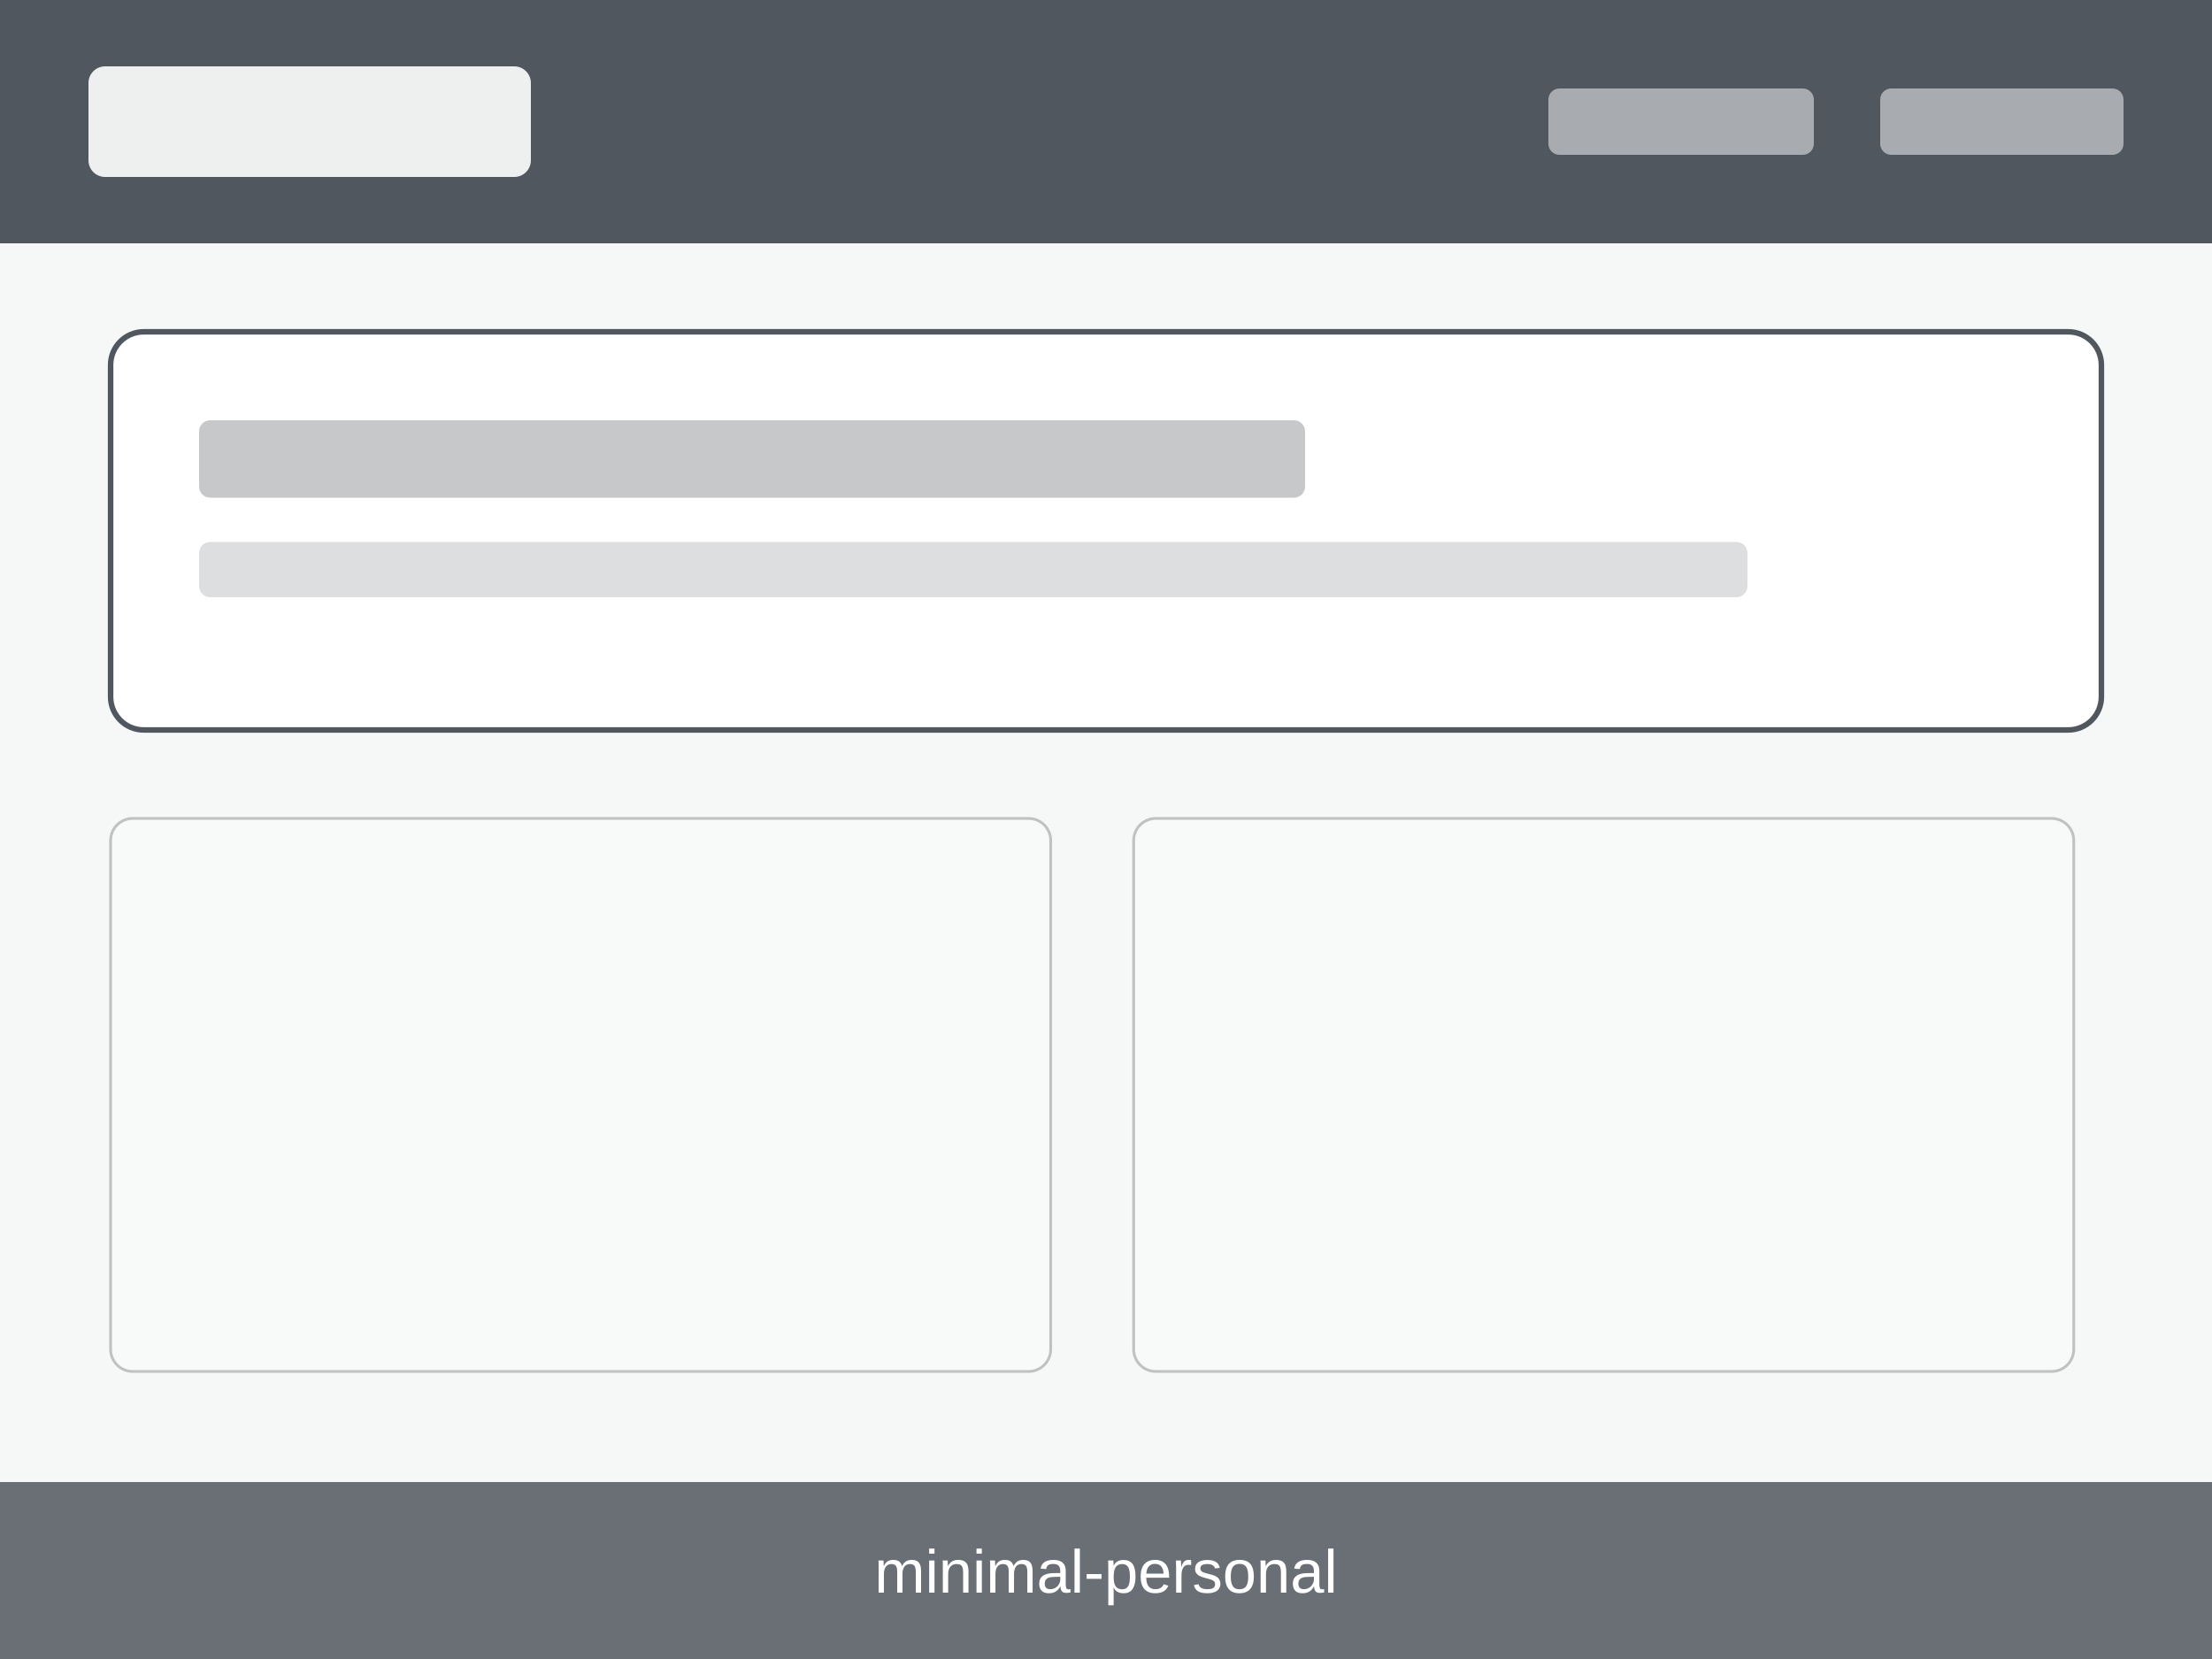
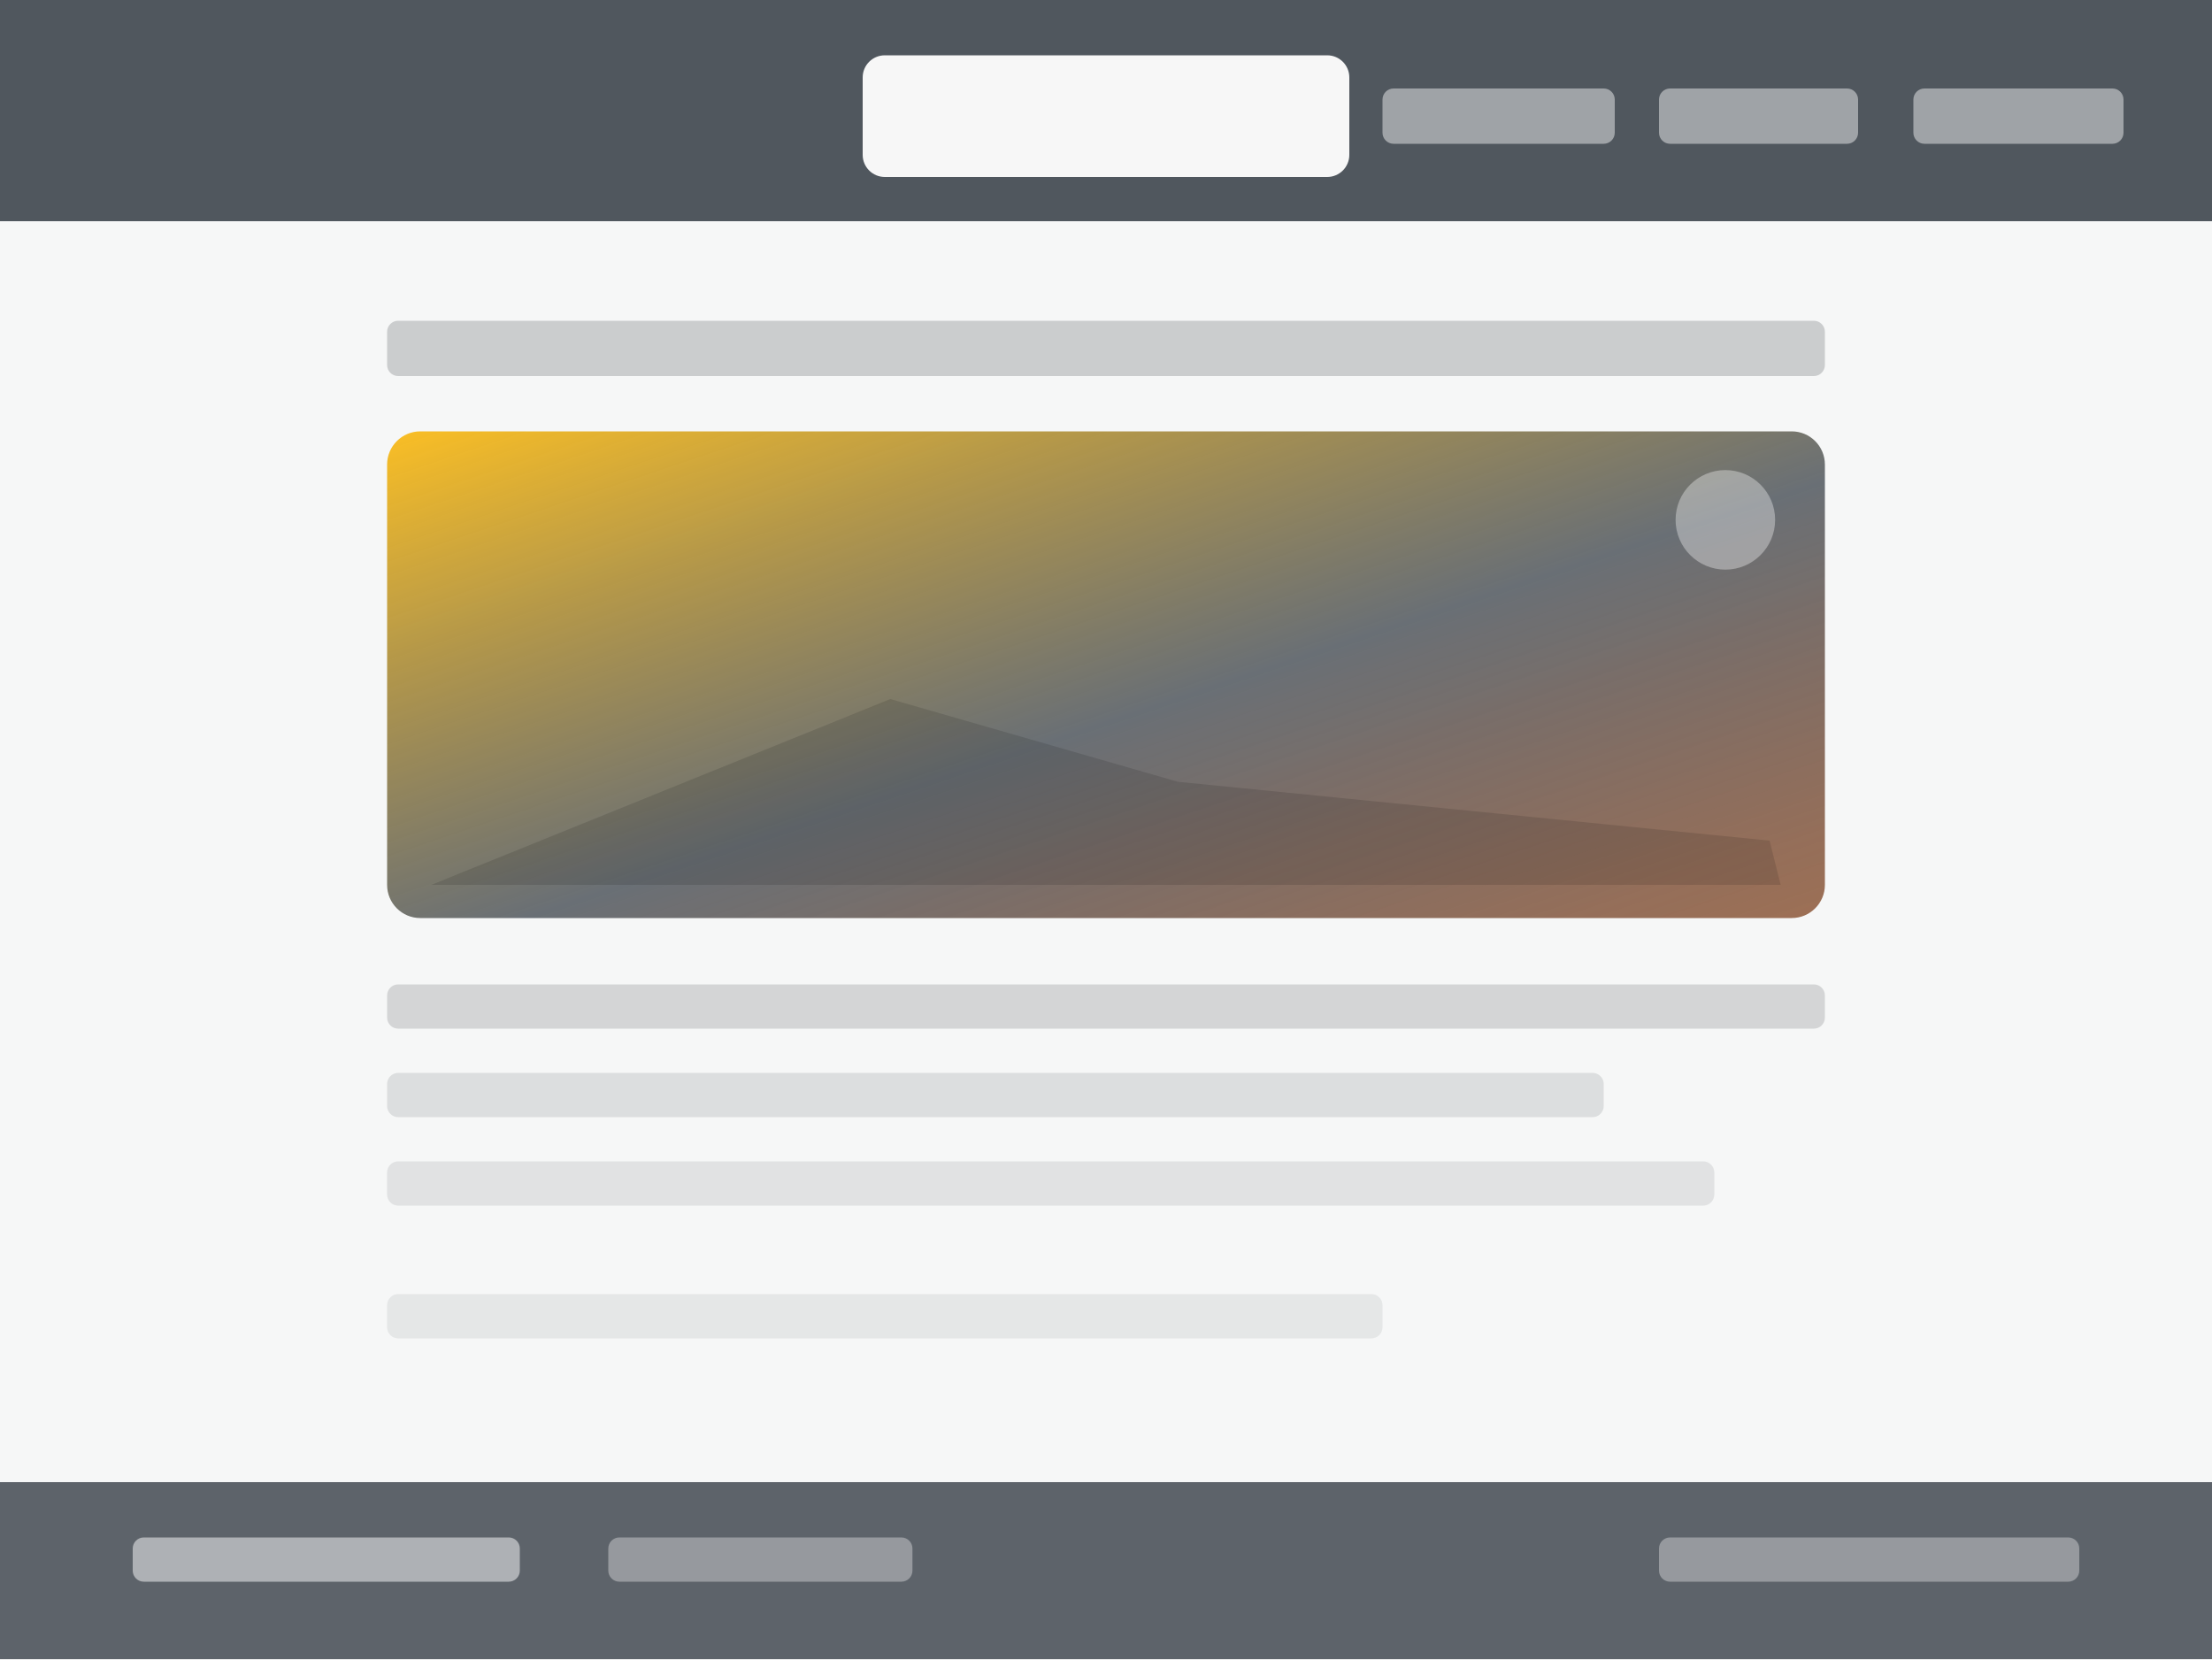
- <svg xmlns="http://www.w3.org/2000/svg" width="400" height="300" viewBox="0 0 400 300" role="img">
+ <svg xmlns="http://www.w3.org/2000/svg" width="1200" height="900" viewBox="0 0 400 300" role="img" aria-label="Minimal Personal theme preview">
+   <defs>
+     <linearGradient id="pg-hero" x1="0%" y1="0%" x2="100%" y2="100%">
+       <stop offset="0%" stop-color="#fbbf24" />
+       <stop offset="55%" stop-color="#50575e" stop-opacity="0.85" />
+       <stop offset="100%" stop-color="#78350f" stop-opacity="0.7" />
+     </linearGradient>
+   </defs>
  <rect width="400" height="300" fill="#f6f7f7" />
-   <rect width="400" height="44" fill="#50575e" />
-   <rect x="16" y="12" width="80" height="20" rx="3" fill="#ffffff" opacity="0.9" />
-   <rect x="280" y="16" width="48" height="12" rx="2" fill="#ffffff" opacity="0.5" />
-   <rect x="340" y="16" width="44" height="12" rx="2" fill="#ffffff" opacity="0.5" />
-   <rect x="20" y="60" width="360" height="72" rx="6" fill="#ffffff" stroke="#50575e" stroke-width="1" />
-   <rect x="36" y="76" width="200" height="14" rx="2" fill="#1d2327" opacity="0.25" />
-   <rect x="36" y="98" width="280" height="10" rx="2" fill="#1d2327" opacity="0.15" />
-   <rect x="20" y="148" width="170" height="100" rx="4" fill="#ffffff" stroke="#1d2327" stroke-width="0.5" opacity="0.25" />
-   <rect x="205" y="148" width="170" height="100" rx="4" fill="#ffffff" stroke="#1d2327" stroke-width="0.5" opacity="0.25" />
-   <rect x="0" y="268" width="400" height="32" fill="#50575e" opacity="0.85" />
-   <text x="200" y="288" text-anchor="middle" fill="#ffffff" font-family="Arial,sans-serif" font-size="11">minimal-personal</text>
+   <rect y="0" width="400" height="40" fill="#50575e" />
+   <rect x="156" y="10" width="88" height="22" rx="4" fill="#ffffff" opacity="0.95" />
+   <rect x="250" y="16" width="42" height="10" rx="2" fill="#ffffff" opacity="0.45" />
+   <rect x="300" y="16" width="36" height="10" rx="2" fill="#ffffff" opacity="0.45" />
+   <rect x="346" y="16" width="38" height="10" rx="2" fill="#ffffff" opacity="0.45" />
+   <rect x="70" y="58" width="260" height="10" rx="2" fill="#1d2327" opacity="0.2" />
+   <rect x="70" y="78" width="260" height="88" rx="6" fill="url(#pg-hero)" />
+   <path d="M78 160 L161 126.4 L213 141.36 L320 152 L322 160 Z" fill="#000" opacity="0.12" />
+   <circle cx="312" cy="94" r="9" fill="#fff" opacity="0.35" />
+   <rect x="70" y="178" width="260" height="8" rx="2" fill="#1d2327" opacity="0.16" />
+   <rect x="70" y="194" width="220" height="8" rx="2" fill="#1d2327" opacity="0.12" />
+   <rect x="70" y="210" width="240" height="8" rx="2" fill="#1d2327" opacity="0.1" />
+   <rect x="70" y="234" width="180" height="8" rx="2" fill="#1d2327" opacity="0.08" />
+   <rect y="268" width="400" height="32" fill="#50575e" opacity="0.92" />
+   <rect x="24" y="278" width="70" height="8" rx="2" fill="#ffffff" opacity="0.5" />
+   <rect x="110" y="278" width="55" height="8" rx="2" fill="#ffffff" opacity="0.35" />
+   <rect x="300" y="278" width="76" height="8" rx="2" fill="#ffffff" opacity="0.35" />
</svg>
